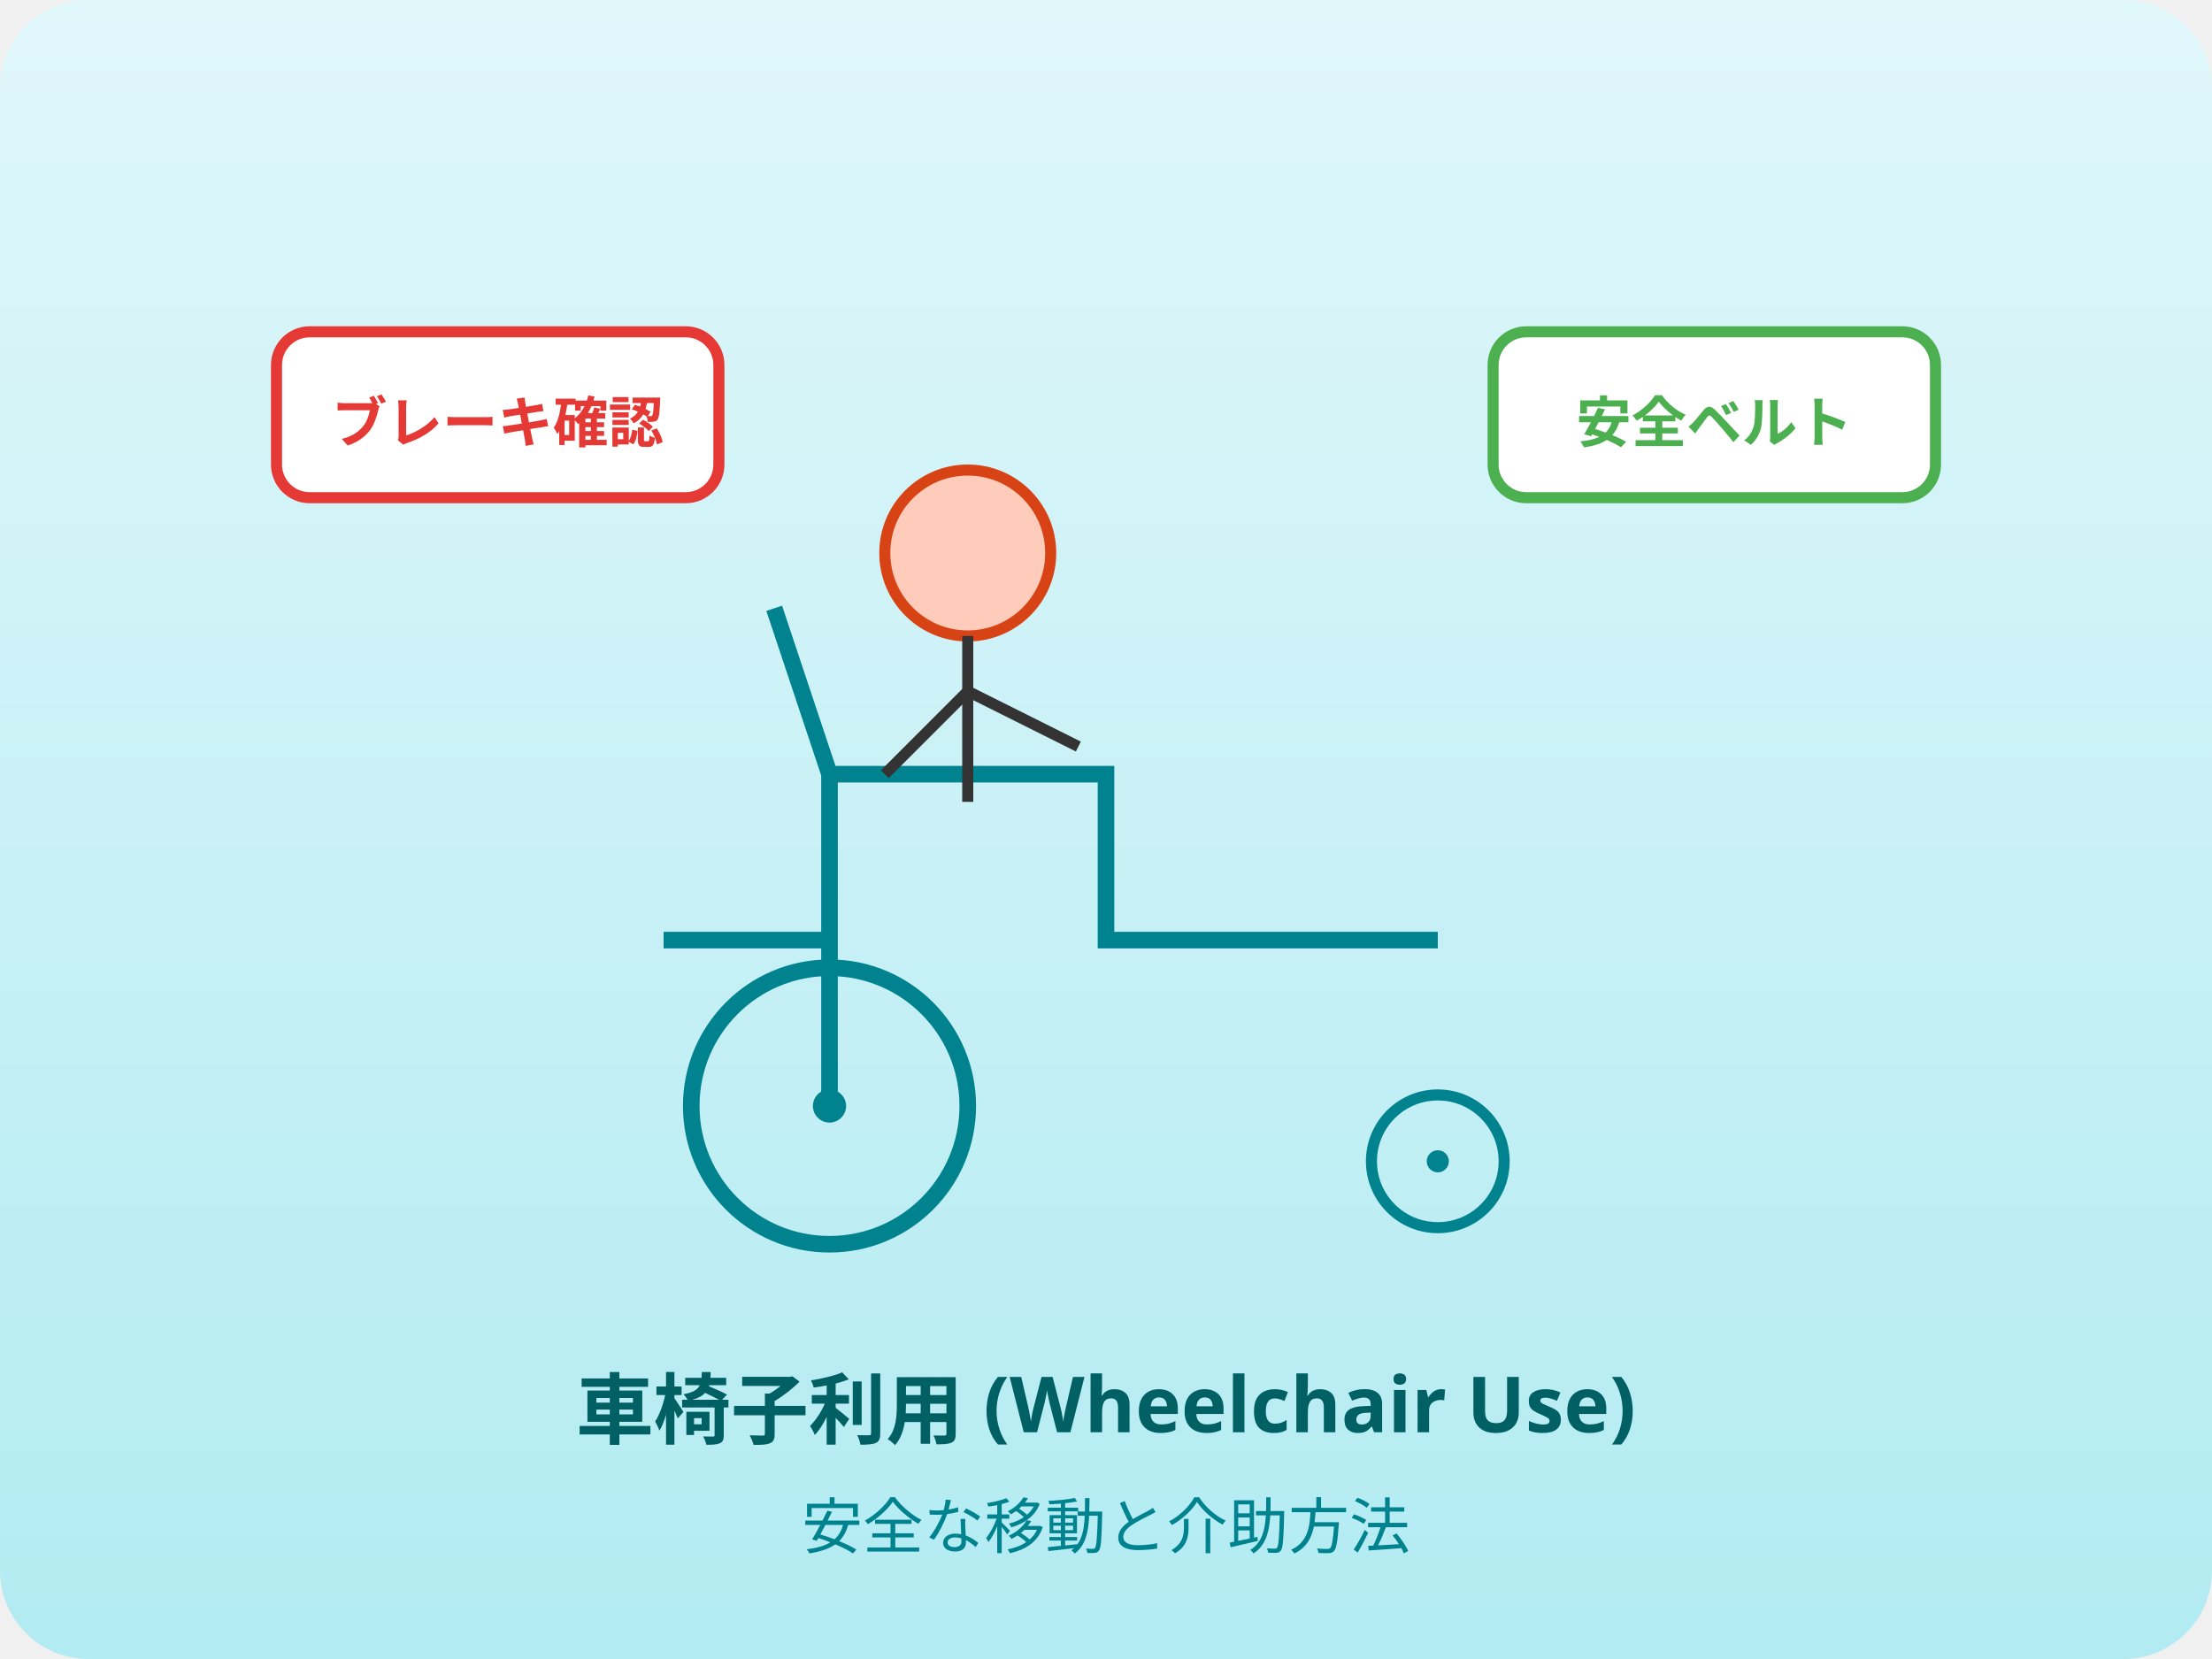
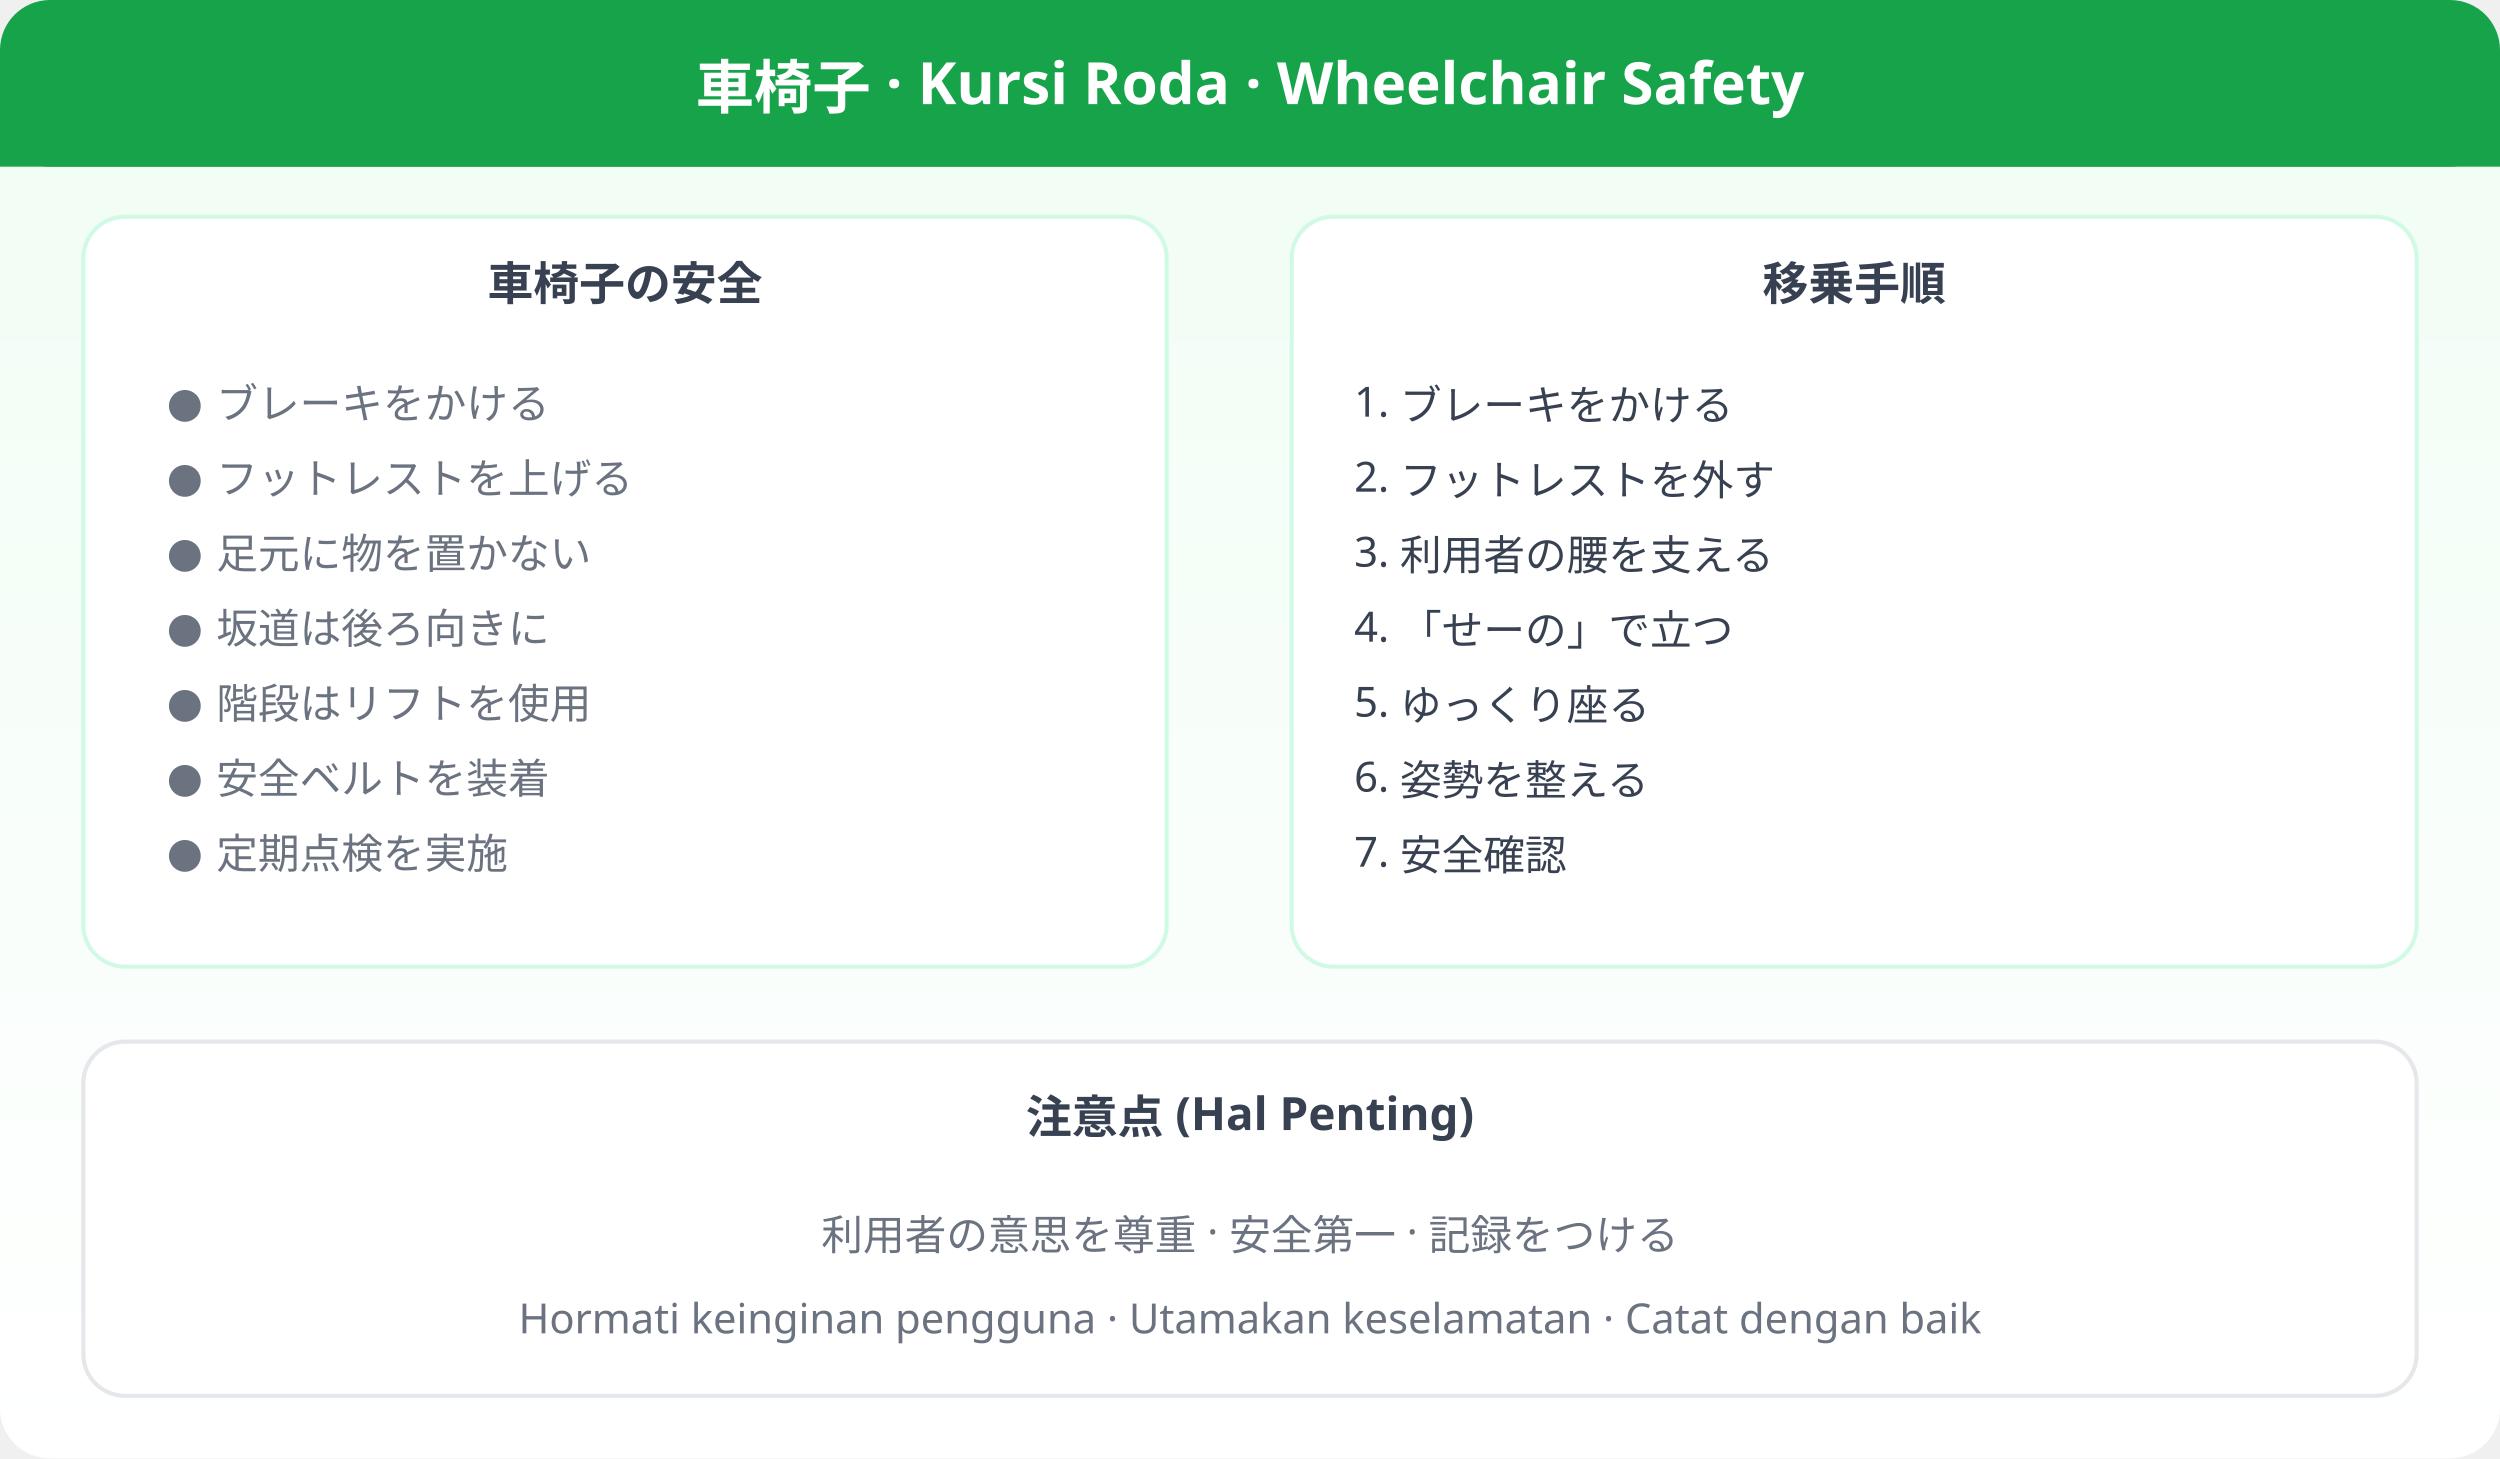
- <svg xmlns="http://www.w3.org/2000/svg" viewBox="0 0 400 300">
+ <svg xmlns="http://www.w3.org/2000/svg" viewBox="0 0 600 350">
  <defs>
-     <linearGradient id="bg10" x1="0" y1="0" x2="0" y2="1">
-       <stop offset="0%" stop-color="#E0F7FA" />
-       <stop offset="100%" stop-color="#B2EBF2" />
+     <linearGradient id="bg-wc" x1="0" y1="0" x2="0" y2="1">
+       <stop offset="0%" stop-color="#F0FDF4" />
+       <stop offset="100%" stop-color="#FFF" />
    </linearGradient>
  </defs>
-   <rect width="400" height="300" rx="16" fill="url(#bg10)" />
-   <circle cx="150" cy="200" r="25" fill="none" stroke="#00838F" stroke-width="3" />
-   <circle cx="150" cy="200" r="3" fill="#00838F" />
-   <circle cx="260" cy="210" r="12" fill="none" stroke="#00838F" stroke-width="2" />
-   <circle cx="260" cy="210" r="2" fill="#00838F" />
-   <path d="M150 200 L150 140 L200 140 L200 170 L260 170" fill="none" stroke="#00838F" stroke-width="3" />
-   <path d="M150 170 L120 170" fill="none" stroke="#00838F" stroke-width="3" />
-   <path d="M150 140 L140 110" fill="none" stroke="#00838F" stroke-width="3" />
-   <circle cx="175" cy="100" r="15" fill="#FFCCBC" stroke="#D84315" stroke-width="2" />
-   <line x1="175" y1="115" x2="175" y2="145" stroke="#333" stroke-width="2" />
-   <line x1="175" y1="125" x2="160" y2="140" stroke="#333" stroke-width="2" />
-   <line x1="175" y1="125" x2="195" y2="135" stroke="#333" stroke-width="2" />
-   <rect x="50" y="60" width="80" height="30" rx="6" fill="#FFF" stroke="#E53935" stroke-width="2" />
-   <text x="90" y="80" text-anchor="middle" font-family="sans-serif" font-size="10" font-weight="bold" fill="#E53935">ブレーキ確認</text>
-   <rect x="270" y="60" width="80" height="30" rx="6" fill="#FFF" stroke="#4CAF50" stroke-width="2" />
-   <text x="310" y="80" text-anchor="middle" font-family="sans-serif" font-size="10" font-weight="bold" fill="#4CAF50">安全ベルト</text>
-   <text x="200" y="260" text-anchor="middle" font-family="sans-serif" font-size="14" font-weight="bold" fill="#006064">車椅子利用 (Wheelchair Use)</text>
-   <text x="200" y="280" text-anchor="middle" font-family="sans-serif" font-size="11" fill="#00838F">安全な移動と介助方法</text>
+   <rect width="600" height="350" fill="url(#bg-wc)" rx="12" />
+   <rect x="0" y="0" width="600" height="40" fill="#16A34A" rx="12" />
+   <rect x="0" y="28" width="600" height="12" fill="#16A34A" />
+   <text x="300" y="26" text-anchor="middle" font-family="system-ui,sans-serif" font-size="14" font-weight="700" fill="#FFF">車椅子 · Kursi Roda · Wheelchair Safety</text>
+   <rect x="20" y="52" width="260" height="180" rx="10" fill="#FFF" stroke="#D1FAE5" stroke-width="1" />
+   <text x="150" y="72" text-anchor="middle" font-family="system-ui,sans-serif" font-size="11" font-weight="700" fill="#374151">車椅子の安全</text>
+   <text x="40" y="100" font-family="system-ui,sans-serif" font-size="10" fill="#6B7280">● ブレーキをかける</text>
+   <text x="40" y="118" font-family="system-ui,sans-serif" font-size="10" fill="#6B7280">● フットレストを上げる</text>
+   <text x="40" y="136" font-family="system-ui,sans-serif" font-size="10" fill="#6B7280">● 足元に物を置かない</text>
+   <text x="40" y="154" font-family="system-ui,sans-serif" font-size="10" fill="#6B7280">● 坂道は後ろ向きに</text>
+   <text x="40" y="172" font-family="system-ui,sans-serif" font-size="10" fill="#6B7280">● 階段はリフトを使用</text>
+   <text x="40" y="190" font-family="system-ui,sans-serif" font-size="10" fill="#6B7280">● 安全ベルトを装着</text>
+   <text x="40" y="208" font-family="system-ui,sans-serif" font-size="10" fill="#6B7280">● 定期点検を実施</text>
+   <rect x="310" y="52" width="270" height="180" rx="10" fill="#FFF" stroke="#D1FAE5" stroke-width="1" />
+   <text x="445" y="72" text-anchor="middle" font-family="system-ui,sans-serif" font-size="11" font-weight="700" fill="#374151">移乗手順</text>
+   <text x="325" y="100" font-family="system-ui,sans-serif" font-size="10" fill="#374151">1. ブレーキをかける</text>
+   <text x="325" y="118" font-family="system-ui,sans-serif" font-size="10" fill="#374151">2. フットレストを外す</text>
+   <text x="325" y="136" font-family="system-ui,sans-serif" font-size="10" fill="#374151">3. 利用者の腰を支える</text>
+   <text x="325" y="154" font-family="system-ui,sans-serif" font-size="10" fill="#374151">4. 「せーの」で立つ</text>
+   <text x="325" y="172" font-family="system-ui,sans-serif" font-size="10" fill="#374151">5. ゆっくり座る</text>
+   <text x="325" y="190" font-family="system-ui,sans-serif" font-size="10" fill="#374151">6. 姿勢を整える</text>
+   <text x="325" y="208" font-family="system-ui,sans-serif" font-size="10" fill="#374151">7. 安全確認</text>
+   <rect x="20" y="250" width="560" height="85" rx="10" fill="#FFF" stroke="#E5E7EB" stroke-width="1" />
+   <text x="300" y="272" text-anchor="middle" font-family="system-ui,sans-serif" font-size="11" font-weight="700" fill="#374151">注意点 (Hal Penting)</text>
+   <text x="300" y="300" text-anchor="middle" font-family="system-ui,sans-serif" font-size="10" fill="#6B7280">利用者の意思を尊重 · 安全第一 · 記録をつける</text>
+   <text x="300" y="320" text-anchor="middle" font-family="system-ui,sans-serif" font-size="10" fill="#6B7280">Hormati keinginan pengguna · Utamakan keselamatan · Catat dengan baik</text>
</svg>
